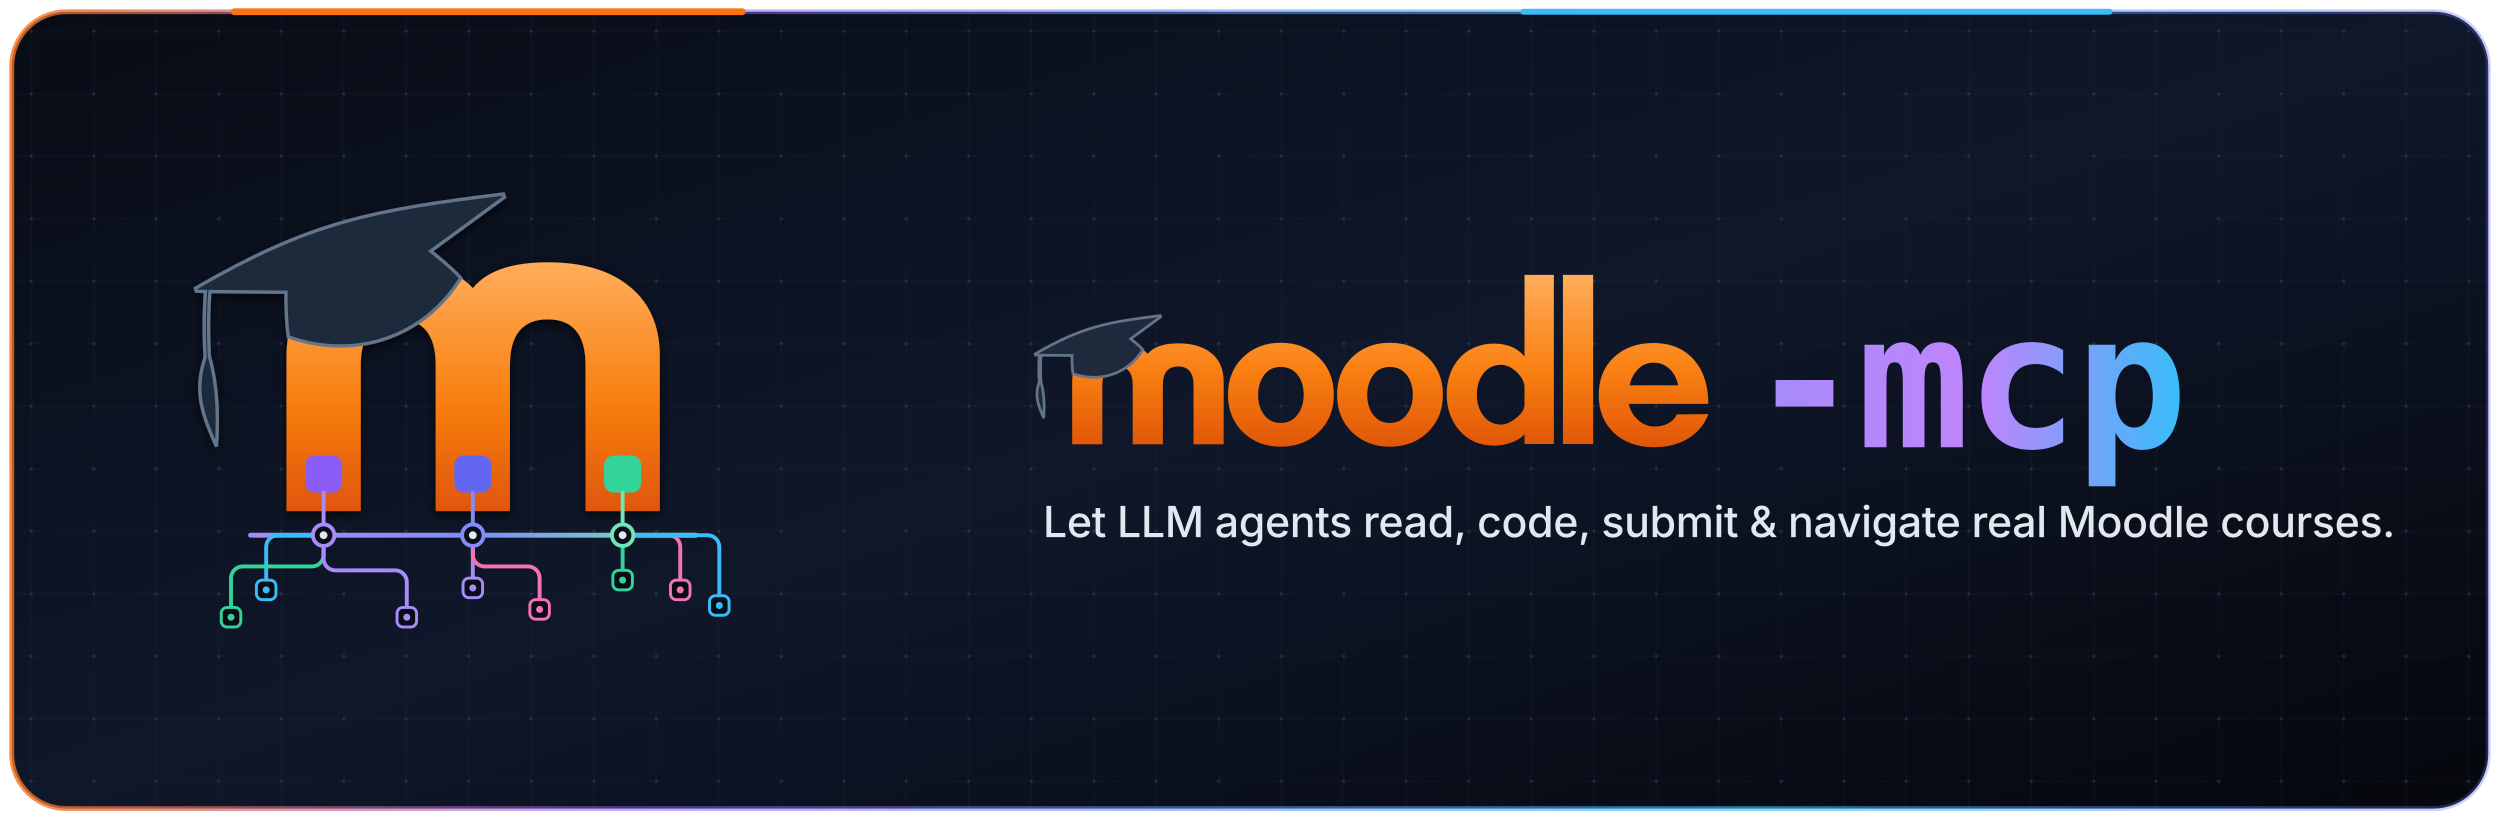
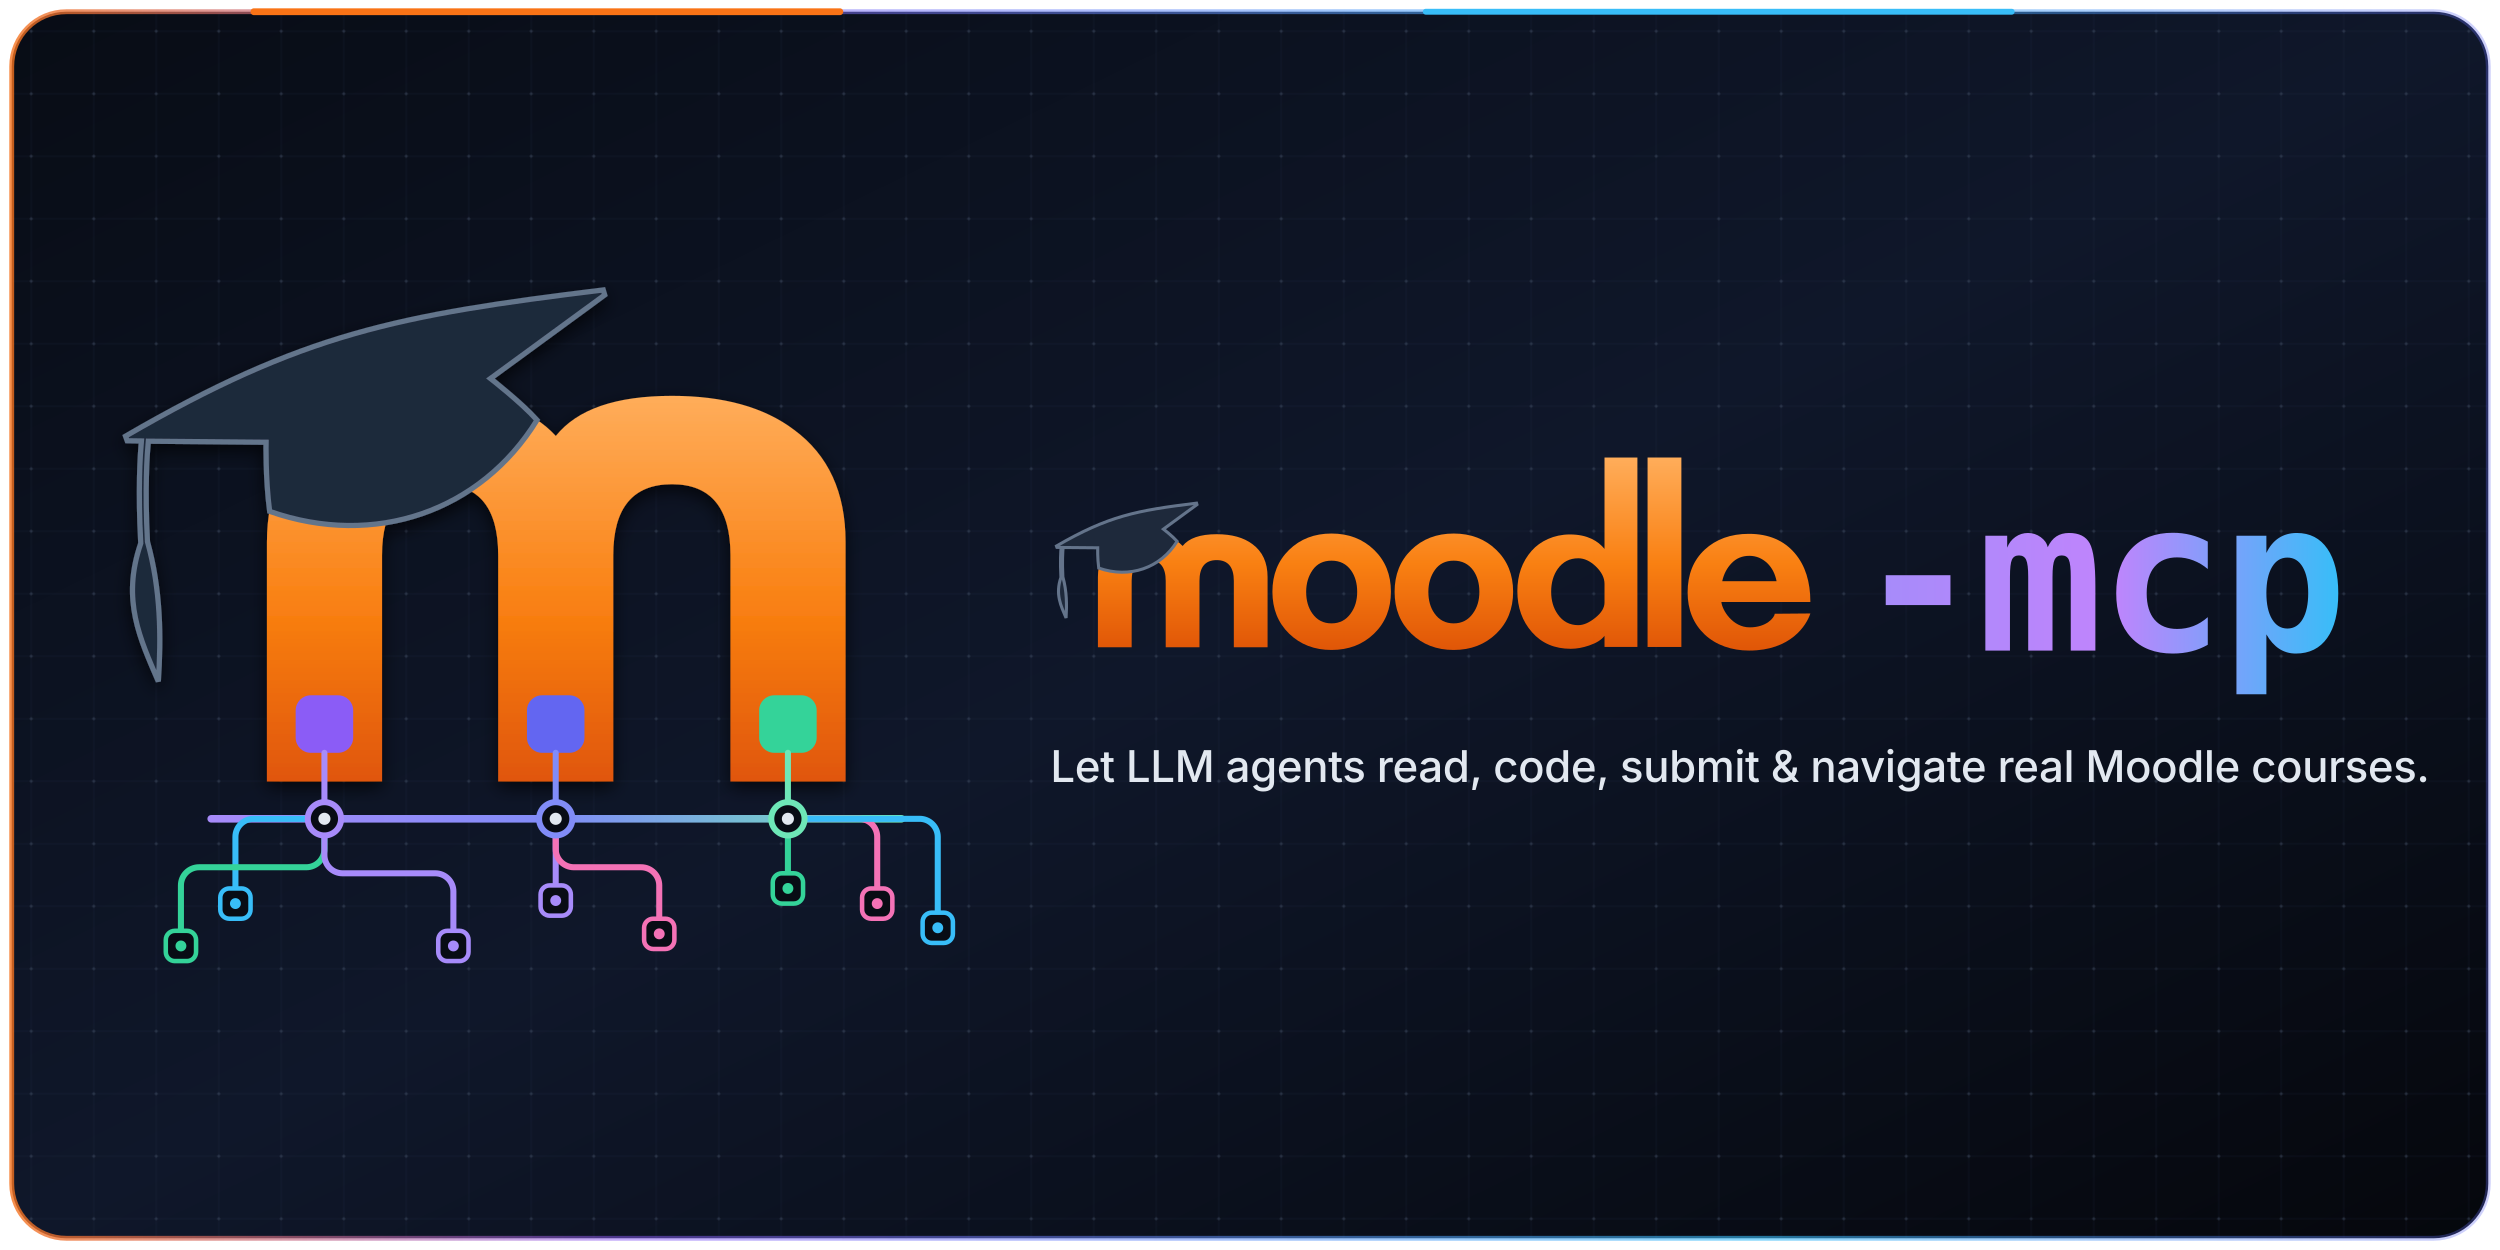
- <svg xmlns="http://www.w3.org/2000/svg" viewBox="0 0 1280 420" width="100%" height="100%">
+ <svg xmlns="http://www.w3.org/2000/svg" viewBox="0 0 1280 640" width="100%" height="100%">
  <defs>
    <linearGradient id="bgGrad" x1="0%" y1="0%" x2="100%" y2="100%">
      <stop offset="0%" stop-color="#080C15" />
      <stop offset="50%" stop-color="#0F172A" />
      <stop offset="100%" stop-color="#05070C" />
    </linearGradient>
    <linearGradient id="cardBorder" x1="0%" y1="0%" x2="100%" y2="0%">
      <stop offset="0%" stop-color="#F97316" stop-opacity="0.8" />
      <stop offset="25%" stop-color="#8B5CF6" stop-opacity="0.5" />
      <stop offset="70%" stop-color="#38BDF8" stop-opacity="0.6" />
      <stop offset="100%" stop-color="#6366F1" stop-opacity="0.3" />
    </linearGradient>
    <linearGradient id="moodleTextGrad" x1="0%" y1="0%" x2="0%" y2="100%">
      <stop offset="0%" stop-color="#FFAD5A" />
      <stop offset="55%" stop-color="#F98012" />
      <stop offset="100%" stop-color="#E05607" />
    </linearGradient>
    <filter id="mDropShadow" x="-30%" y="-30%" width="160%" height="160%">
      <feDropShadow dx="0" dy="10" stdDeviation="16" flood-color="#EA580C" flood-opacity="0.45" />
      <feDropShadow dx="0" dy="3" stdDeviation="4" flood-color="#000000" flood-opacity="0.7" />
    </filter>
    <linearGradient id="busGrad" gradientUnits="userSpaceOnUse" x1="44" y1="234" x2="272" y2="234">
      <stop offset="0%" stop-color="#A78BFA" />
      <stop offset="50%" stop-color="#818CF8" />
      <stop offset="100%" stop-color="#6EE7B7" />
    </linearGradient>
    <linearGradient id="wordGrad" gradientUnits="userSpaceOnUse" x1="0" y1="0" x2="0" y2="315.2">
      <stop offset="0%" stop-color="#FFAD5A" />
      <stop offset="55%" stop-color="#F98012" />
      <stop offset="100%" stop-color="#E05607" />
    </linearGradient>
    <linearGradient id="mcpTextGrad" x1="0%" y1="0%" x2="100%" y2="0%">
      <stop offset="0%" stop-color="#A78BFA" />
      <stop offset="50%" stop-color="#C084FC" />
      <stop offset="100%" stop-color="#38BDF8" />
    </linearGradient>
    <pattern id="techGrid" width="32" height="32" patternUnits="userSpaceOnUse">
      <circle cx="16" cy="16" r="0.8" fill="#475569" opacity="0.4" />
      <line x1="0" y1="16" x2="32" y2="16" stroke="#334155" stroke-width="0.4" opacity="0.2" />
      <line x1="16" y1="0" x2="16" y2="32" stroke="#334155" stroke-width="0.4" opacity="0.2" />
    </pattern>
  </defs>
-   <rect x="6" y="6" width="1268" height="408" rx="28" fill="url(#bgGrad)" />
-   <rect x="6" y="6" width="1268" height="408" rx="28" fill="url(#techGrid)" />
-   <rect x="6" y="6" width="1268" height="408" rx="28" fill="none" stroke="url(#cardBorder)" stroke-width="2.5" />
-   <line x1="120" y1="6" x2="380" y2="6" stroke="#F97316" stroke-width="3.5" stroke-linecap="round" />
-   <line x1="780" y1="6" x2="1080" y2="6" stroke="#38BDF8" stroke-width="3" stroke-linecap="round" />
-   <g transform="translate(64, 52)">
+   <rect x="6" y="6" width="1268" height="628" rx="28" fill="url(#bgGrad)" />
+   <rect x="6" y="6" width="1268" height="628" rx="28" fill="url(#techGrid)" />
+   <rect x="6" y="6" width="1268" height="628" rx="28" fill="none" stroke="url(#cardBorder)" stroke-width="2.5" />
+   <line x1="130" y1="6" x2="430" y2="6" stroke="#F97316" stroke-width="3.5" stroke-linecap="round" />
+   <line x1="730" y1="6" x2="1030" y2="6" stroke="#38BDF8" stroke-width="3" stroke-linecap="round" />
+   <g transform="translate(8.5, 75.1) scale(1.55)">
    <g transform="translate(20.28, -11.98)">
      <g transform="translate(15.7, 7.9) scale(0.69)" filter="url(#mDropShadow)">
        <path fill="url(#moodleTextGrad)" d="M289.6,309.8V201.5c0-22.6-9.4-34-28-34c-18.7,0-28.1,11.3-28.1,34v108.3h-55.1V201.5         c0-22.6-9.2-34-27.6-34c-18.7,0-28,11.3-28,34v108.3H67.7V195.1c0-23.6,8.2-41.5,24.6-53.6c14.4-10.8,34-16.3,58.6-16.3         c24.9,0,43.3,6.4,55.1,19.2c10.2-12.8,28.7-19.2,55.6-19.2c24.6,0,44.1,5.4,58.5,16.3c16.4,12.1,24.6,30,24.6,53.6v114.7H289.6z" />
        <path fill="#1E293B" stroke="#64748B" stroke-width="2.5" d="M174.7,116.9l54.7-40l-0.7-2.4C130,86.6,85.1,95.2,0,144.5l0.8,2.2l6.8,0.1         c-0.6,6.8-1.7,23.6-0.3,49c-9.4,27.3-0.2,45.9,8.4,66.1c1.4-21,1.2-44-5.2-66.9c-1.3-25.1-0.2-41.7,0.4-48.1l56.4,0.5         c0,0-0.4,17,1.7,33.1c50.4,17.7,101.1-0.1,128-43.7C189.4,128.3,174.7,116.9,174.7,116.9z" />
      </g>
      <g transform="translate(81.4, 212.2)">
        <rect x="-9.5" y="-19" width="19" height="19" rx="5" fill="#8B5CF6" />
      </g>
      <g transform="translate(157.8, 212.2)">
        <rect x="-9.5" y="-19" width="19" height="19" rx="5" fill="#6366F1" />
      </g>
      <g transform="translate(234.5, 212.2)">
        <rect x="-9.5" y="-19" width="19" height="19" rx="5" fill="#34D399" />
      </g>
      <path d="M 44 234 H 272" stroke="url(#busGrad)" stroke-width="2.5" stroke-linecap="round" fill="none" />
      <g fill="none" stroke-width="2" stroke-linecap="round">
        <path d="M 81.4 212.2 V 234" stroke="#A78BFA" />
        <path d="M 157.8 212.2 V 234" stroke="#818CF8" />
        <path d="M 234.5 212.2 V 234" stroke="#6EE7B7" />
        <path d="M 81.4 234 H 58 A 6 6 0 0 0 52 240 V 258" stroke="#38BDF8" />
        <path d="M 81.4 234 V 244 A 6 6 0 0 1 75.4 250 H 40 A 6 6 0 0 0 34 256 V 272" stroke="#34D399" />
        <path d="M 81.4 234 V 246 A 6 6 0 0 0 87.4 252 H 118 A 6 6 0 0 1 124 258 V 272" stroke="#A78BFA" />
        <path d="M 157.8 234 V 256" stroke="#A78BFA" />
        <path d="M 157.8 234 V 244 A 6 6 0 0 0 163.8 250 H 186 A 6 6 0 0 1 192 256 V 268" stroke="#F472B6" />
        <path d="M 234.5 234 H 258 A 6 6 0 0 1 264 240 V 258" stroke="#F472B6" />
        <path d="M 234.5 234 H 278 A 6 6 0 0 1 284 240 V 266" stroke="#38BDF8" />
        <path d="M 234.5 234 V 252" stroke="#34D399" />
      </g>
      <g>
        <rect x="47" y="257" width="10" height="10" rx="3" fill="#080C15" stroke="#38BDF8" stroke-width="1.5" />
        <circle cx="52" cy="262" r="1.8" fill="#38BDF8" />
        <rect x="29" y="271" width="10" height="10" rx="3" fill="#080C15" stroke="#34D399" stroke-width="1.5" />
        <circle cx="34" cy="276" r="1.8" fill="#34D399" />
        <rect x="119" y="271" width="10" height="10" rx="3" fill="#080C15" stroke="#A78BFA" stroke-width="1.5" />
        <circle cx="124" cy="276" r="1.8" fill="#A78BFA" />
        <rect x="152.8" y="256" width="10" height="10" rx="3" fill="#080C15" stroke="#A78BFA" stroke-width="1.5" />
        <circle cx="157.8" cy="261" r="1.8" fill="#A78BFA" />
        <rect x="187" y="267" width="10" height="10" rx="3" fill="#080C15" stroke="#F472B6" stroke-width="1.5" />
        <circle cx="192" cy="272" r="1.8" fill="#F472B6" />
        <rect x="259" y="257" width="10" height="10" rx="3" fill="#080C15" stroke="#F472B6" stroke-width="1.5" />
        <circle cx="264" cy="262" r="1.8" fill="#F472B6" />
        <rect x="279" y="265" width="10" height="10" rx="3" fill="#080C15" stroke="#38BDF8" stroke-width="1.5" />
        <circle cx="284" cy="270" r="1.8" fill="#38BDF8" />
        <rect x="229.5" y="252" width="10" height="10" rx="3" fill="#080C15" stroke="#34D399" stroke-width="1.5" />
        <circle cx="234.5" cy="257" r="1.8" fill="#34D399" />
      </g>
      <g>
        <circle cx="81.4" cy="234" r="5.5" fill="#080C15" stroke="#A78BFA" stroke-width="2" />
        <circle cx="81.4" cy="234" r="2" fill="#E2E8F0" />
        <circle cx="157.8" cy="234" r="5.5" fill="#080C15" stroke="#818CF8" stroke-width="2" />
        <circle cx="157.8" cy="234" r="2" fill="#E2E8F0" />
        <circle cx="234.5" cy="234" r="5.5" fill="#080C15" stroke="#6EE7B7" stroke-width="2" />
        <circle cx="234.5" cy="234" r="2" fill="#E2E8F0" />
      </g>
    </g>
  </g>
-   <g transform="translate(530, 0)">
-     <g transform="translate(0, 229)">
+   <g>
+     <g transform="translate(540.9, 333.1) scale(1.12)">
      <g transform="translate(0, -88.26) scale(0.28)">
        <g fill="url(#wordGrad)">
          <path d="M289.6,309.8V201.5c0-22.6-9.4-34-28-34c-18.7,0-28.1,11.3-28.1,34v108.3h-55.1V201.5c0-22.6-9.2-34-27.6-34c-18.7,0-28,11.3-28,34v108.3H67.7V195.1c0-23.6,8.2-41.5,24.6-53.6c14.4-10.8,34-16.3,58.6-16.3c24.9,0,43.3,6.4,55.1,19.2c10.2-12.8,28.7-19.2,55.6-19.2c24.6,0,44.1,5.4,58.5,16.3c16.4,12.1,24.6,30,24.6,53.6v114.7H289.6z" />
          <path d="M965.1,309.3V0h55.2v309.3H965.1z" />
          <path d="M894.8,309.3v-18.2c-4.9,6.6-13.3,11.8-25.1,15.8c-10.5,3.6-20.5,5.4-30,5.4c-26.3,0-47.4-9-63.3-27.1c-15.9-18-23.9-40.4-23.9-67c0-26.3,7.8-48.3,23.4-66c13.8-15.7,36.4-26.6,62.3-26.6c29.2,0,46.3,11,56.6,23.6V0h53.7v309.3H894.8z M894.8,206.3c0-9.8-4.7-19.3-14-28.3c-9.3-9-19-13.5-28.8-13.5c-14.1,0-25.3,5.8-33.5,17.2c-7.2,10.2-10.8,22.7-10.8,37.4c0,14.5,3.6,26.8,10.8,36.9c8.2,11.8,19.4,17.7,33.5,17.7c8.5,0,17.8-4,27.8-12.1c10-8,15-16.3,15-24.9V206.3z" />
          <path d="M648.6,314.2c-27.9,0-51-8.9-69.2-26.6c-18.2-17.7-27.3-40.5-27.3-68.5c0-27.9,9.1-50.7,27.3-68.4c18.2-17.7,41.3-26.6,69.2-26.6c27.9,0,51.1,8.9,69.4,26.6c18.4,17.7,27.6,40.6,27.6,68.4c0,27.9-9.2,50.7-27.6,68.5C699.6,305.3,676.5,314.2,648.6,314.2z M648.6,168.4c-13.3,0-23.5,5-30.7,15.1c-7.1,10.1-10.7,22-10.7,35.9c0,13.9,3.3,25.6,10,35.1c7.6,10.9,18.1,16.3,31.4,16.3c13.3,0,23.7-5.4,31.4-16.3c7-9.6,10.5-21.3,10.5-35.1c0-13.9-3.3-25.6-10-35.1C672.8,173.7,662.2,168.4,648.6,168.4z" />
          <path d="M449.1,314.2c-27.9,0-51-8.9-69.2-26.6c-18.2-17.7-27.3-40.5-27.3-68.5c0-27.9,9.1-50.7,27.3-68.4c18.2-17.7,41.3-26.6,69.2-26.6c27.9,0,51,8.9,69.4,26.6c18.4,17.7,27.6,40.6,27.6,68.4c0,27.9-9.2,50.7-27.6,68.5C500.2,305.3,477,314.2,449.1,314.2z M449.1,168.4c-13.3,0-23.5,5-30.7,15.1c-7.1,10.1-10.7,22-10.7,35.9c0,13.9,3.3,25.6,10,35.1c7.6,10.9,18.1,16.3,31.4,16.3c13.3,0,23.7-5.4,31.4-16.3c7-9.6,10.5-21.3,10.5-35.1c0-13.9-3.3-25.6-10-35.1C473.4,173.7,462.8,168.4,449.1,168.4z" />
          <path d="M1085.6,235.9c1.2,13.1,18.2,41.4,46.3,41.4c27.3,0,40.2-15.8,40.9-22.2l58.1-0.5c-6.3,19.4-32.1,60.6-100,60.6c-28.2,0-54.1-8.8-72.6-26.3c-18.5-17.6-27.8-40.5-27.8-68.7c0-29.2,9.3-52.4,27.8-69.7c18.6-17.2,42.6-25.9,72.2-25.9c32.2,0,57.3,10.7,75.3,32c16.7,19.7,25.1,46.1,25.1,79.3H1085.6z M1175.7,201.9c-2.3-11.8-7.2-21.5-14.8-29.1c-8.6-8.2-18.4-12.3-29.6-12.3c-11.5,0-21.1,3.9-28.8,11.8c-7.7,7.9-12.9,17.7-15.5,29.6H1175.7z" />
        </g>
        <path fill="#1E293B" stroke="#64748B" stroke-width="5" d="M174.7,116.9l54.7-40l-0.7-2.4C130,86.6,85.1,95.2,0,144.5l0.8,2.2l6.8,0.1c-0.6,6.8-1.7,23.6-0.3,49c-9.4,27.3-0.2,45.9,8.4,66.1c1.4-21,1.2-44-5.2-66.9c-1.3-25.1-0.2-41.7,0.4-48.1l56.4,0.5c0,0-0.4,17,1.7,33.1c50.4,17.7,101.1-0.1,128-43.7C189.4,128.3,174.7,116.9,174.7,116.9z" />
      </g>
      <text x="365" y="0" font-family="'Fira Code', 'SF Mono', Consolas, monospace" font-weight="900" font-size="96" letter-spacing="-2" fill="url(#mcpTextGrad)">-mcp</text>
    </g>
-     <g transform="translate(4, 275)">
+     <g transform="translate(537.8, 400.4) scale(1.02)">
      <text font-family="-apple-system, BlinkMacSystemFont, 'Segoe UI', 'Inter', Roboto, sans-serif" font-size="22" font-weight="500" fill="#E2E8F0" letter-spacing="-0.2">
        Let LLM agents read, code, submit &amp; navigate real Moodle courses.
      </text>
    </g>
  </g>
</svg>
